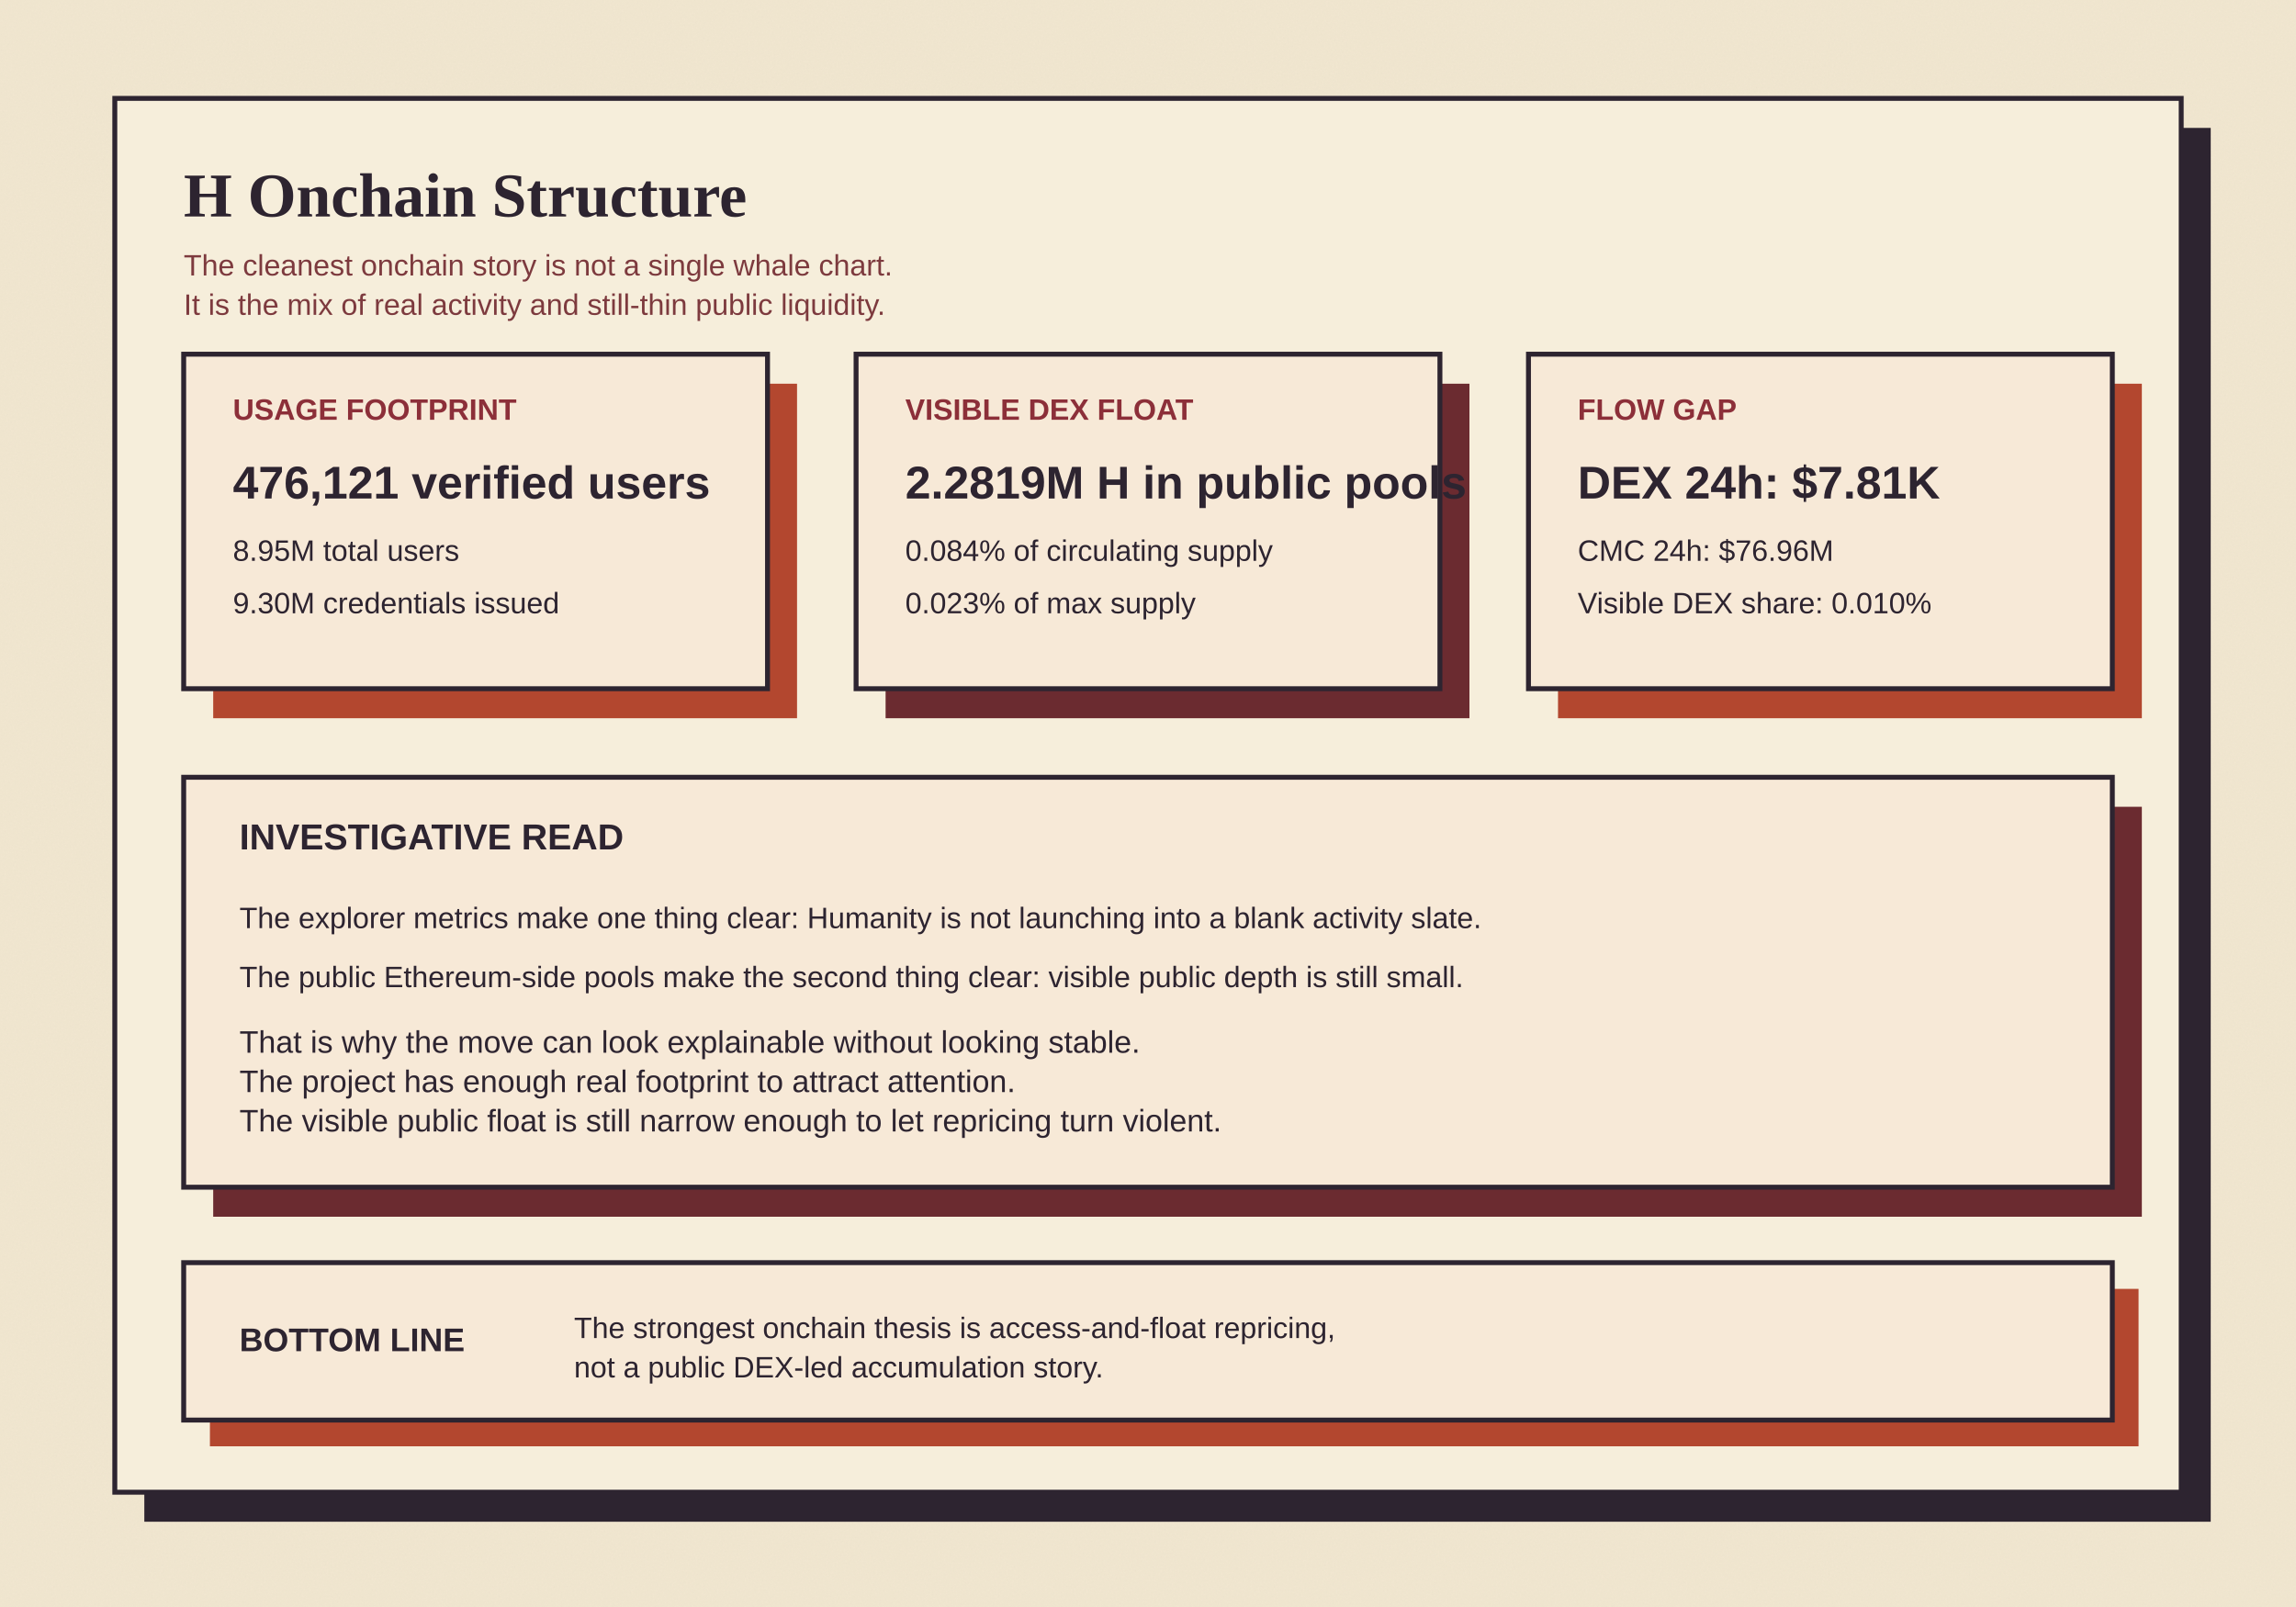
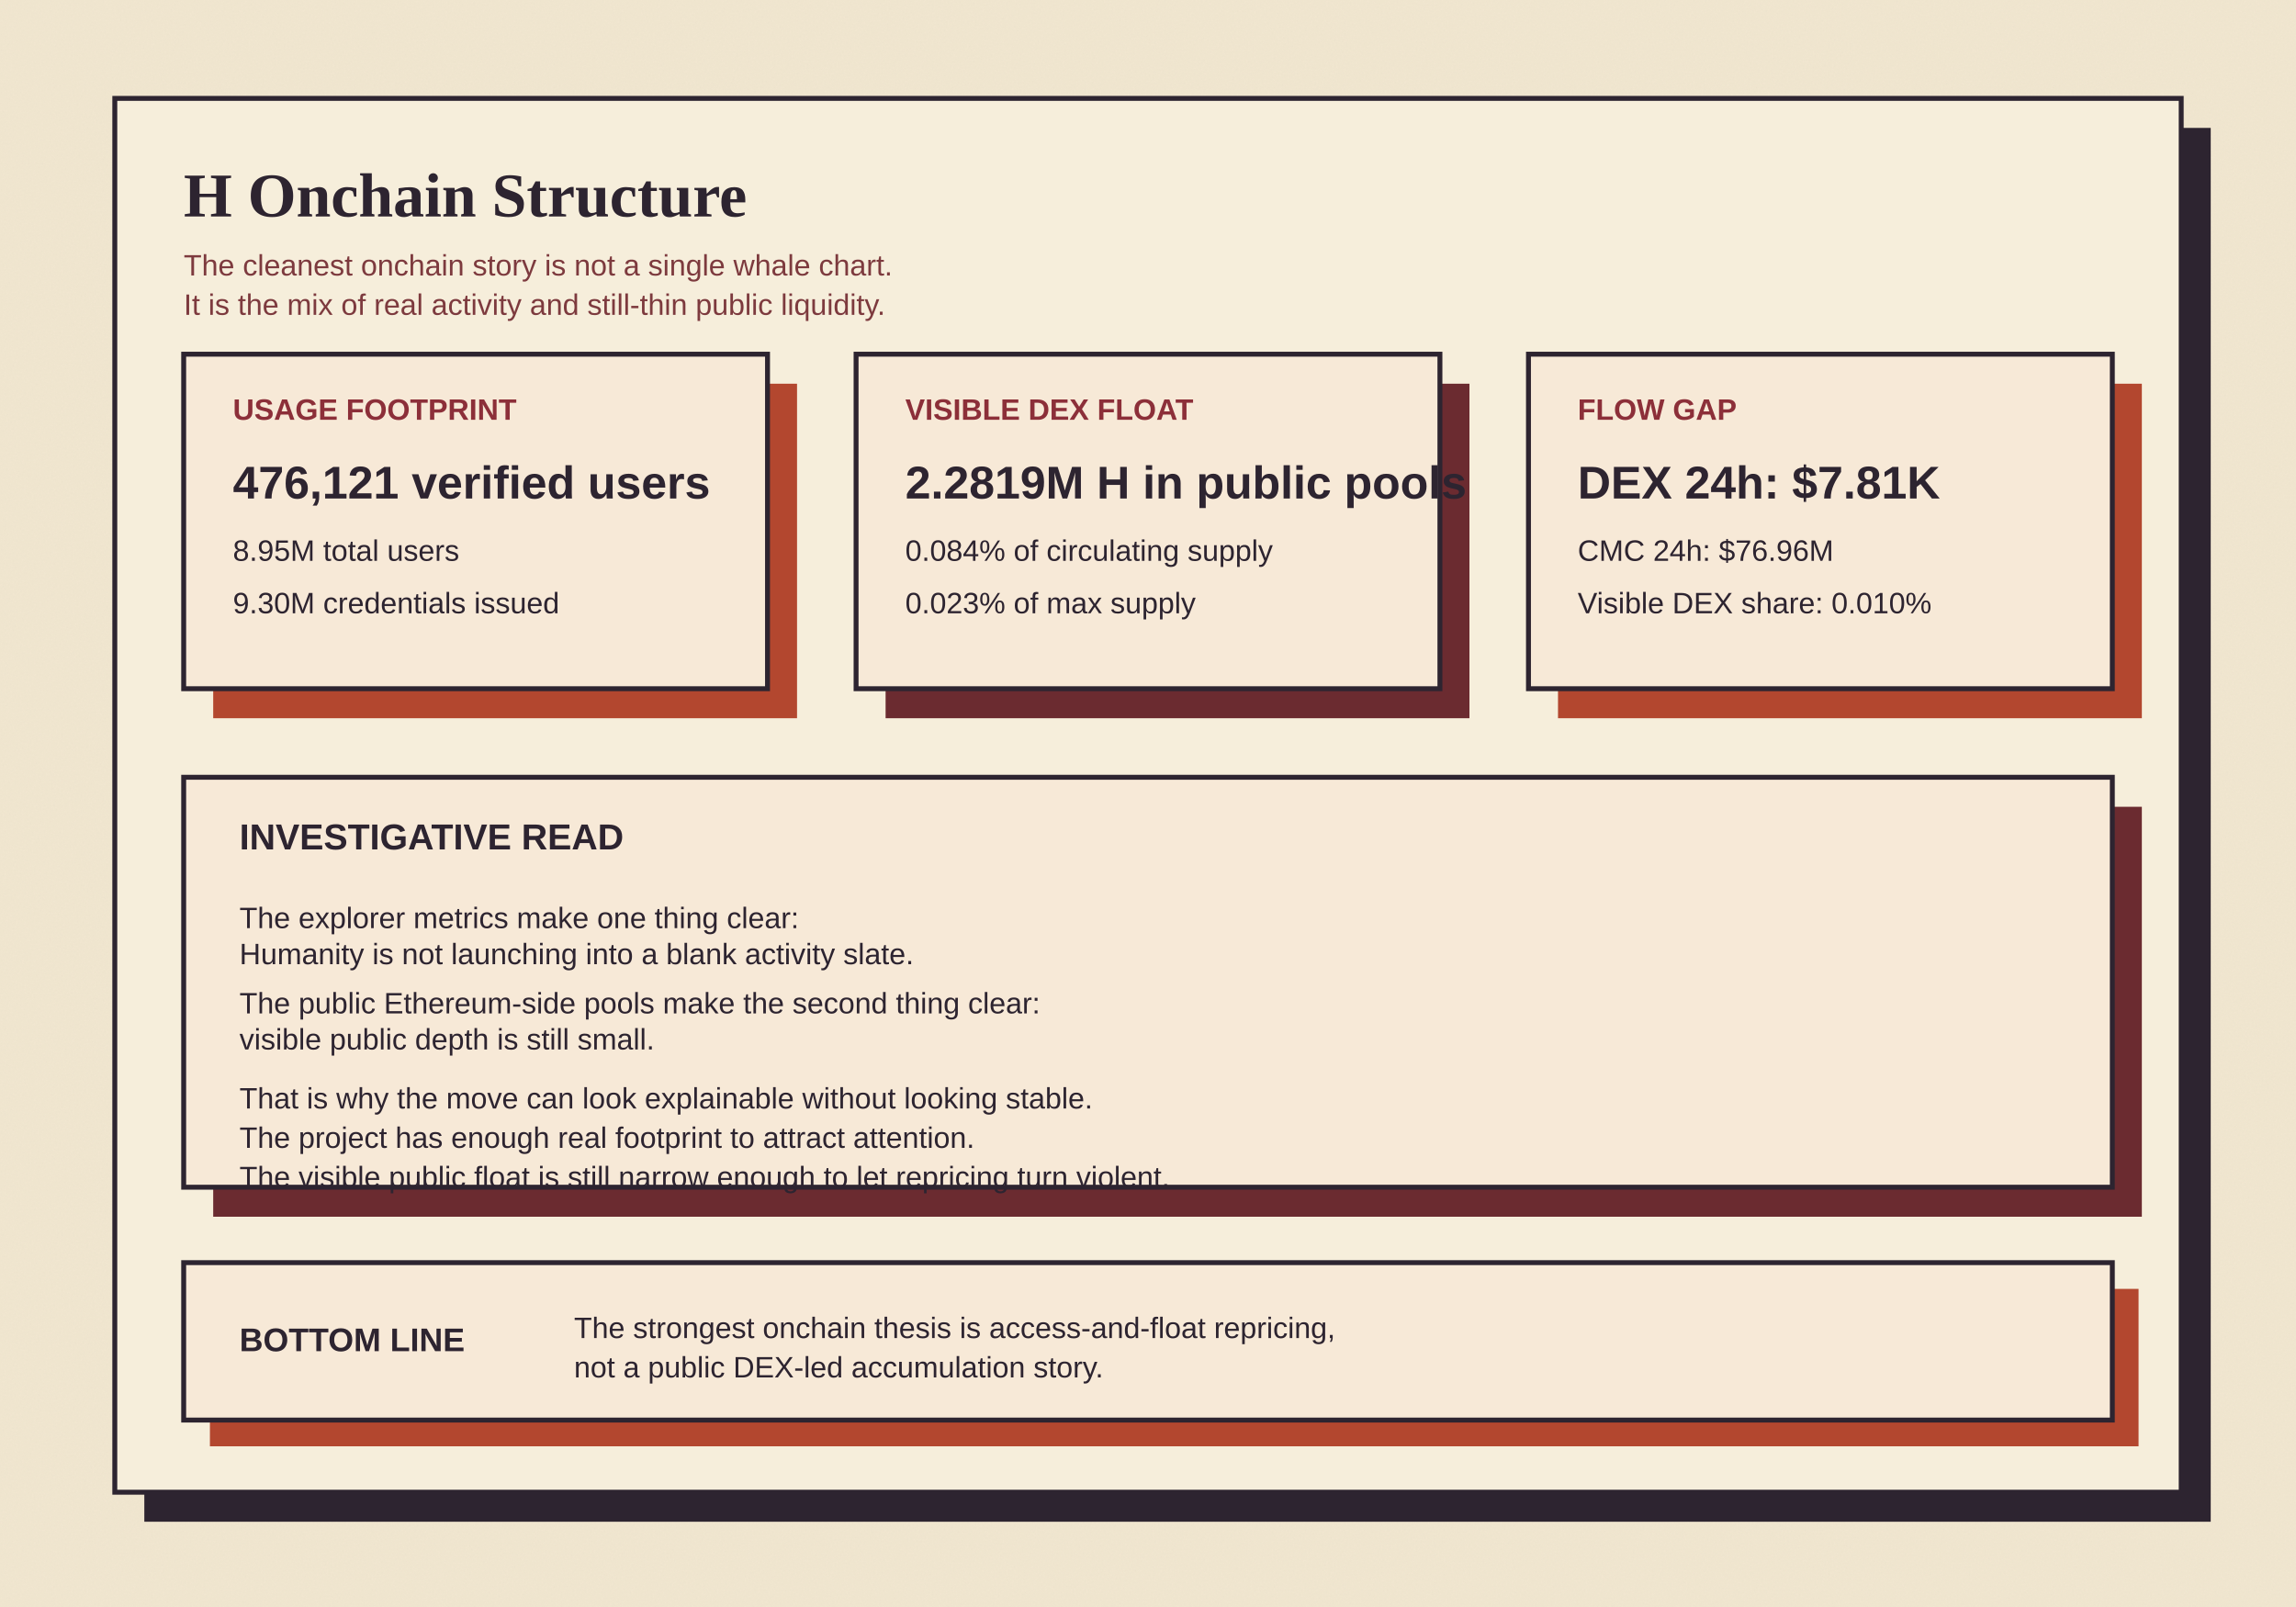
<svg xmlns="http://www.w3.org/2000/svg" width="1400" height="980" viewBox="0 0 1400 980" fill="none" role="img" aria-labelledby="title desc">
  <defs>
    <filter id="grain" x="-20%" y="-20%" width="140%" height="140%">
      <feTurbulence type="fractalNoise" baseFrequency="0.84" numOctaves="2" stitchTiles="stitch" result="noise" />
      <feColorMatrix in="noise" type="saturate" values="0" />
      <feComponentTransfer>
        <feFuncA type="table" tableValues="0 0.05" />
      </feComponentTransfer>
    </filter>
  </defs>
  <rect width="1400" height="980" fill="#F1E6CF" />
  <rect width="1400" height="980" fill="#F1E6CF" filter="url(#grain)" />
  <rect x="70" y="60" width="1260" height="850" fill="#F6EEDB" />
  <rect x="88" y="78" width="1260" height="850" fill="#2D2430" />
  <rect x="70" y="60" width="1260" height="850" fill="#F6EEDB" stroke="#2D2430" stroke-width="3" />
  <text x="112" y="132" fill="#2D2430" font-family="Georgia, 'Times New Roman', serif" font-size="38" font-weight="700">H Onchain Structure</text>
  <text x="112" y="168" fill="#7D3A3E" font-family="Arial, Helvetica, sans-serif" font-size="18">
    <tspan x="112" dy="0">The cleanest onchain story is not a single whale chart.</tspan>
    <tspan x="112" dy="24">It is the mix of real activity and still-thin public liquidity.</tspan>
  </text>
  <rect x="112" y="216" width="356" height="204" fill="#E7A0A4" />
  <rect x="130" y="234" width="356" height="204" fill="#B3472F" />
  <rect x="112" y="216" width="356" height="204" fill="#F7E9D7" stroke="#2D2430" stroke-width="3" />
  <text x="142" y="256" fill="#8C2F39" font-family="Arial, Helvetica, sans-serif" font-size="18" font-weight="700">USAGE FOOTPRINT</text>
  <text x="142" y="304" fill="#2D2430" font-family="Arial, Helvetica, sans-serif" font-size="28" font-weight="700">476,121 verified users</text>
  <text x="142" y="342" fill="#2D2430" font-family="Arial, Helvetica, sans-serif" font-size="18">8.95M total users</text>
  <text x="142" y="374" fill="#2D2430" font-family="Arial, Helvetica, sans-serif" font-size="18">9.30M credentials issued</text>
  <rect x="522" y="216" width="356" height="204" fill="#D98858" />
  <rect x="540" y="234" width="356" height="204" fill="#6B2B30" />
  <rect x="522" y="216" width="356" height="204" fill="#F7E9D7" stroke="#2D2430" stroke-width="3" />
  <text x="552" y="256" fill="#8C2F39" font-family="Arial, Helvetica, sans-serif" font-size="18" font-weight="700">VISIBLE DEX FLOAT</text>
  <text x="552" y="304" fill="#2D2430" font-family="Arial, Helvetica, sans-serif" font-size="28" font-weight="700">2.2819M H in public pools</text>
  <text x="552" y="342" fill="#2D2430" font-family="Arial, Helvetica, sans-serif" font-size="18">0.084% of circulating supply</text>
  <text x="552" y="374" fill="#2D2430" font-family="Arial, Helvetica, sans-serif" font-size="18">0.023% of max supply</text>
  <rect x="932" y="216" width="356" height="204" fill="#E7A0A4" />
  <rect x="950" y="234" width="356" height="204" fill="#B3472F" />
  <rect x="932" y="216" width="356" height="204" fill="#F7E9D7" stroke="#2D2430" stroke-width="3" />
  <text x="962" y="256" fill="#8C2F39" font-family="Arial, Helvetica, sans-serif" font-size="18" font-weight="700">FLOW GAP</text>
  <text x="962" y="304" fill="#2D2430" font-family="Arial, Helvetica, sans-serif" font-size="28" font-weight="700">DEX 24h: $7.81K</text>
  <text x="962" y="342" fill="#2D2430" font-family="Arial, Helvetica, sans-serif" font-size="18">CMC 24h: $76.96M</text>
  <text x="962" y="374" fill="#2D2430" font-family="Arial, Helvetica, sans-serif" font-size="18">Visible DEX share: 0.010%</text>
  <rect x="112" y="474" width="1176" height="250" fill="#D98858" />
  <rect x="130" y="492" width="1176" height="250" fill="#6B2B30" />
  <rect x="112" y="474" width="1176" height="250" fill="#F7E9D7" stroke="#2D2430" stroke-width="3" />
  <text x="146" y="518" fill="#2D2430" font-family="Arial, Helvetica, sans-serif" font-size="22" font-weight="700">INVESTIGATIVE READ</text>
-   <text x="146" y="566" fill="#2D2430" font-family="Arial, Helvetica, sans-serif" font-size="18">The explorer metrics make one thing clear: Humanity is not launching into a blank activity slate.</text>
-   <text x="146" y="602" fill="#2D2430" font-family="Arial, Helvetica, sans-serif" font-size="18">The public Ethereum-side pools make the second thing clear: visible public depth is still small.</text>
-   <text x="146" y="642" fill="#2D2430" font-family="Arial, Helvetica, sans-serif" font-size="19">
+   <text x="146" y="566" fill="#2D2430" font-family="Arial, Helvetica, sans-serif" font-size="18">
+     <tspan x="146" dy="0">The explorer metrics make one thing clear:</tspan>
+     <tspan x="146" dy="22">Humanity is not launching into a blank activity slate.</tspan>
+   </text>
+   <text x="146" y="618" fill="#2D2430" font-family="Arial, Helvetica, sans-serif" font-size="18">
+     <tspan x="146" dy="0">The public Ethereum-side pools make the second thing clear:</tspan>
+     <tspan x="146" dy="22">visible public depth is still small.</tspan>
+   </text>
+   <text x="146" y="676" fill="#2D2430" font-family="Arial, Helvetica, sans-serif" font-size="18">
    <tspan x="146" dy="0">That is why the move can look explainable without looking stable.</tspan>
    <tspan x="146" dy="24">The project has enough real footprint to attract attention.</tspan>
    <tspan x="146" dy="24">The visible public float is still narrow enough to let repricing turn violent.</tspan>
  </text>
  <rect x="112" y="770" width="1176" height="96" fill="#E7A0A4" />
  <rect x="128" y="786" width="1176" height="96" fill="#B3472F" />
  <rect x="112" y="770" width="1176" height="96" fill="#F7E9D7" stroke="#2D2430" stroke-width="3" />
  <text x="146" y="824" fill="#2D2430" font-family="Arial, Helvetica, sans-serif" font-size="20" font-weight="700">BOTTOM LINE</text>
  <text x="350" y="816" fill="#2D2430" font-family="Arial, Helvetica, sans-serif" font-size="18">
    <tspan x="350" dy="0">The strongest onchain thesis is access-and-float repricing,</tspan>
    <tspan x="350" dy="24">not a public DEX-led accumulation story.</tspan>
  </text>
</svg>
